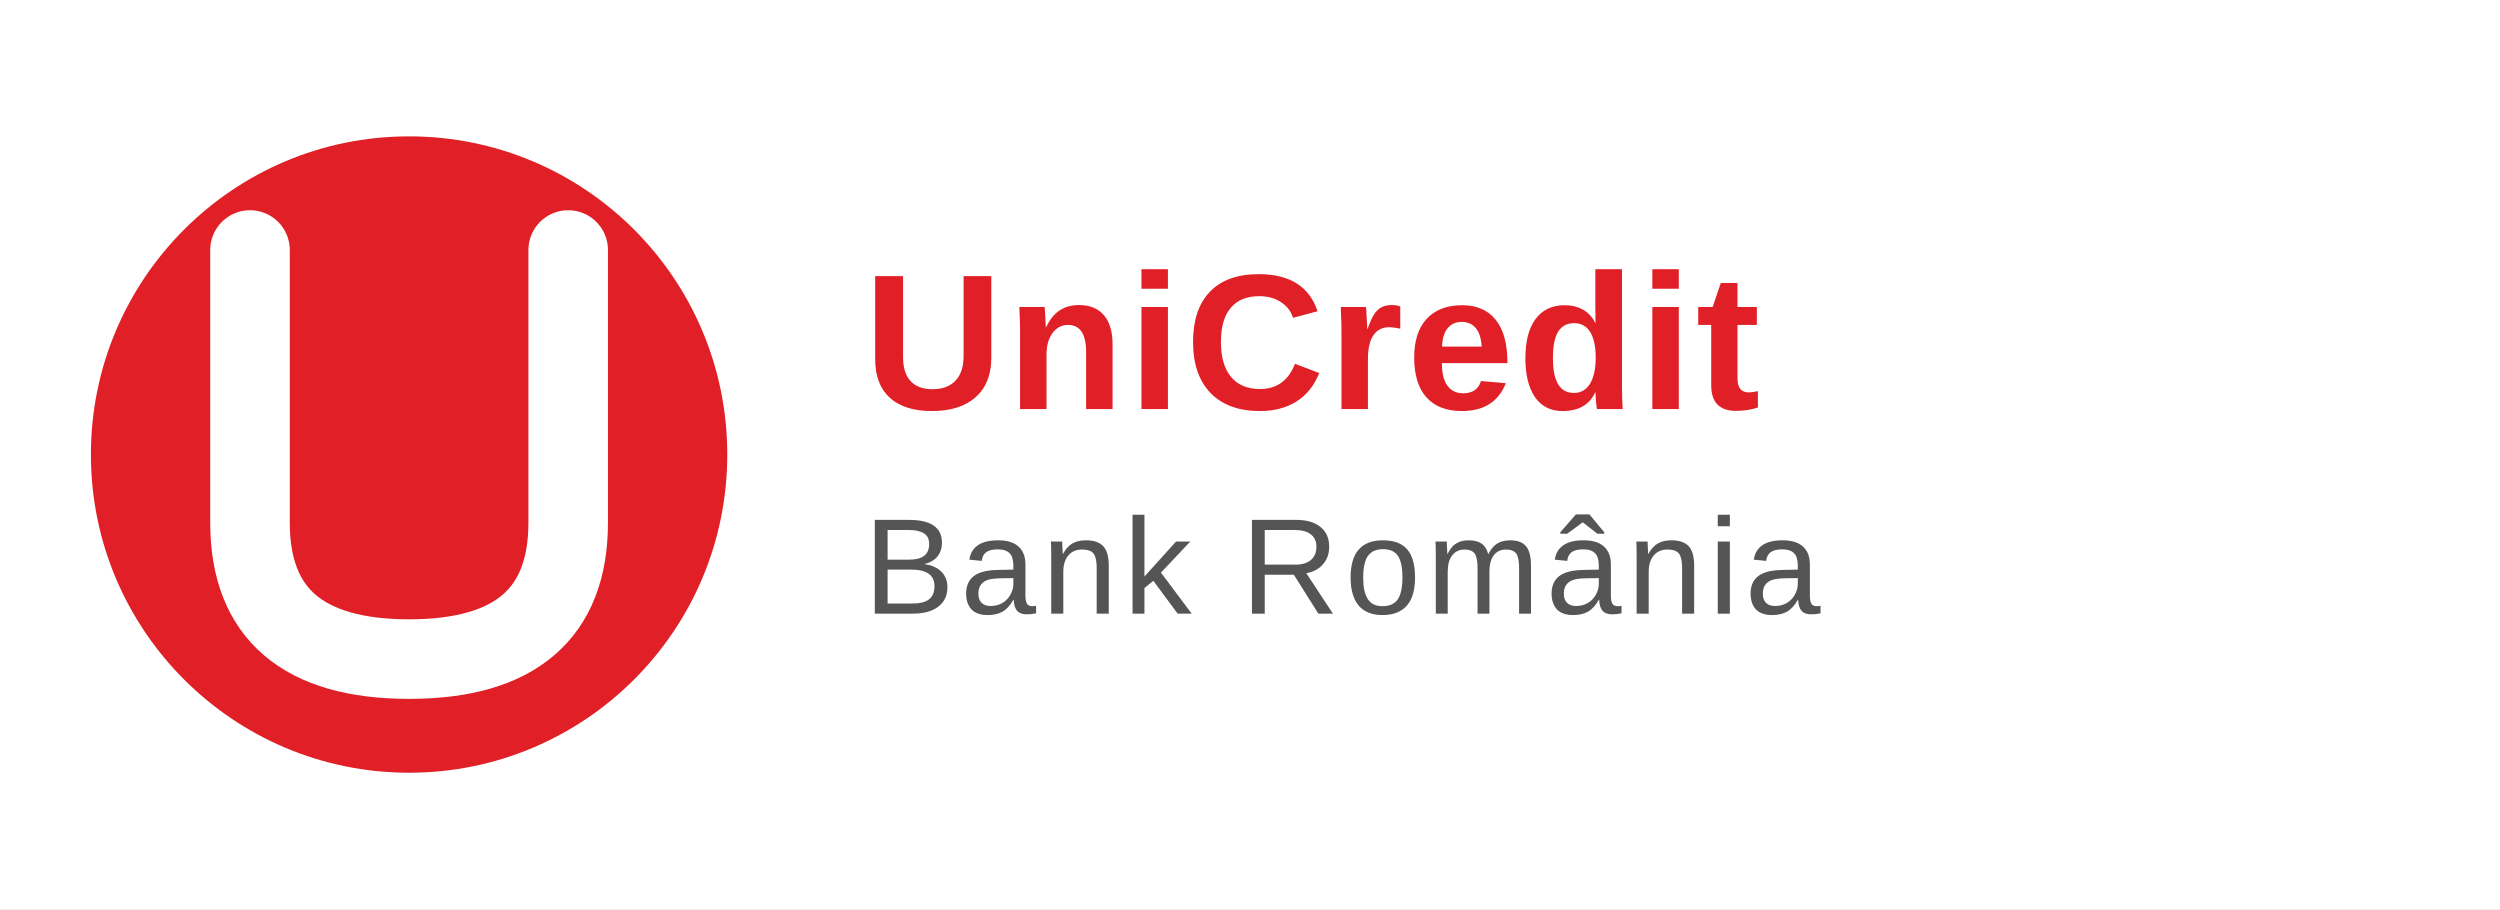
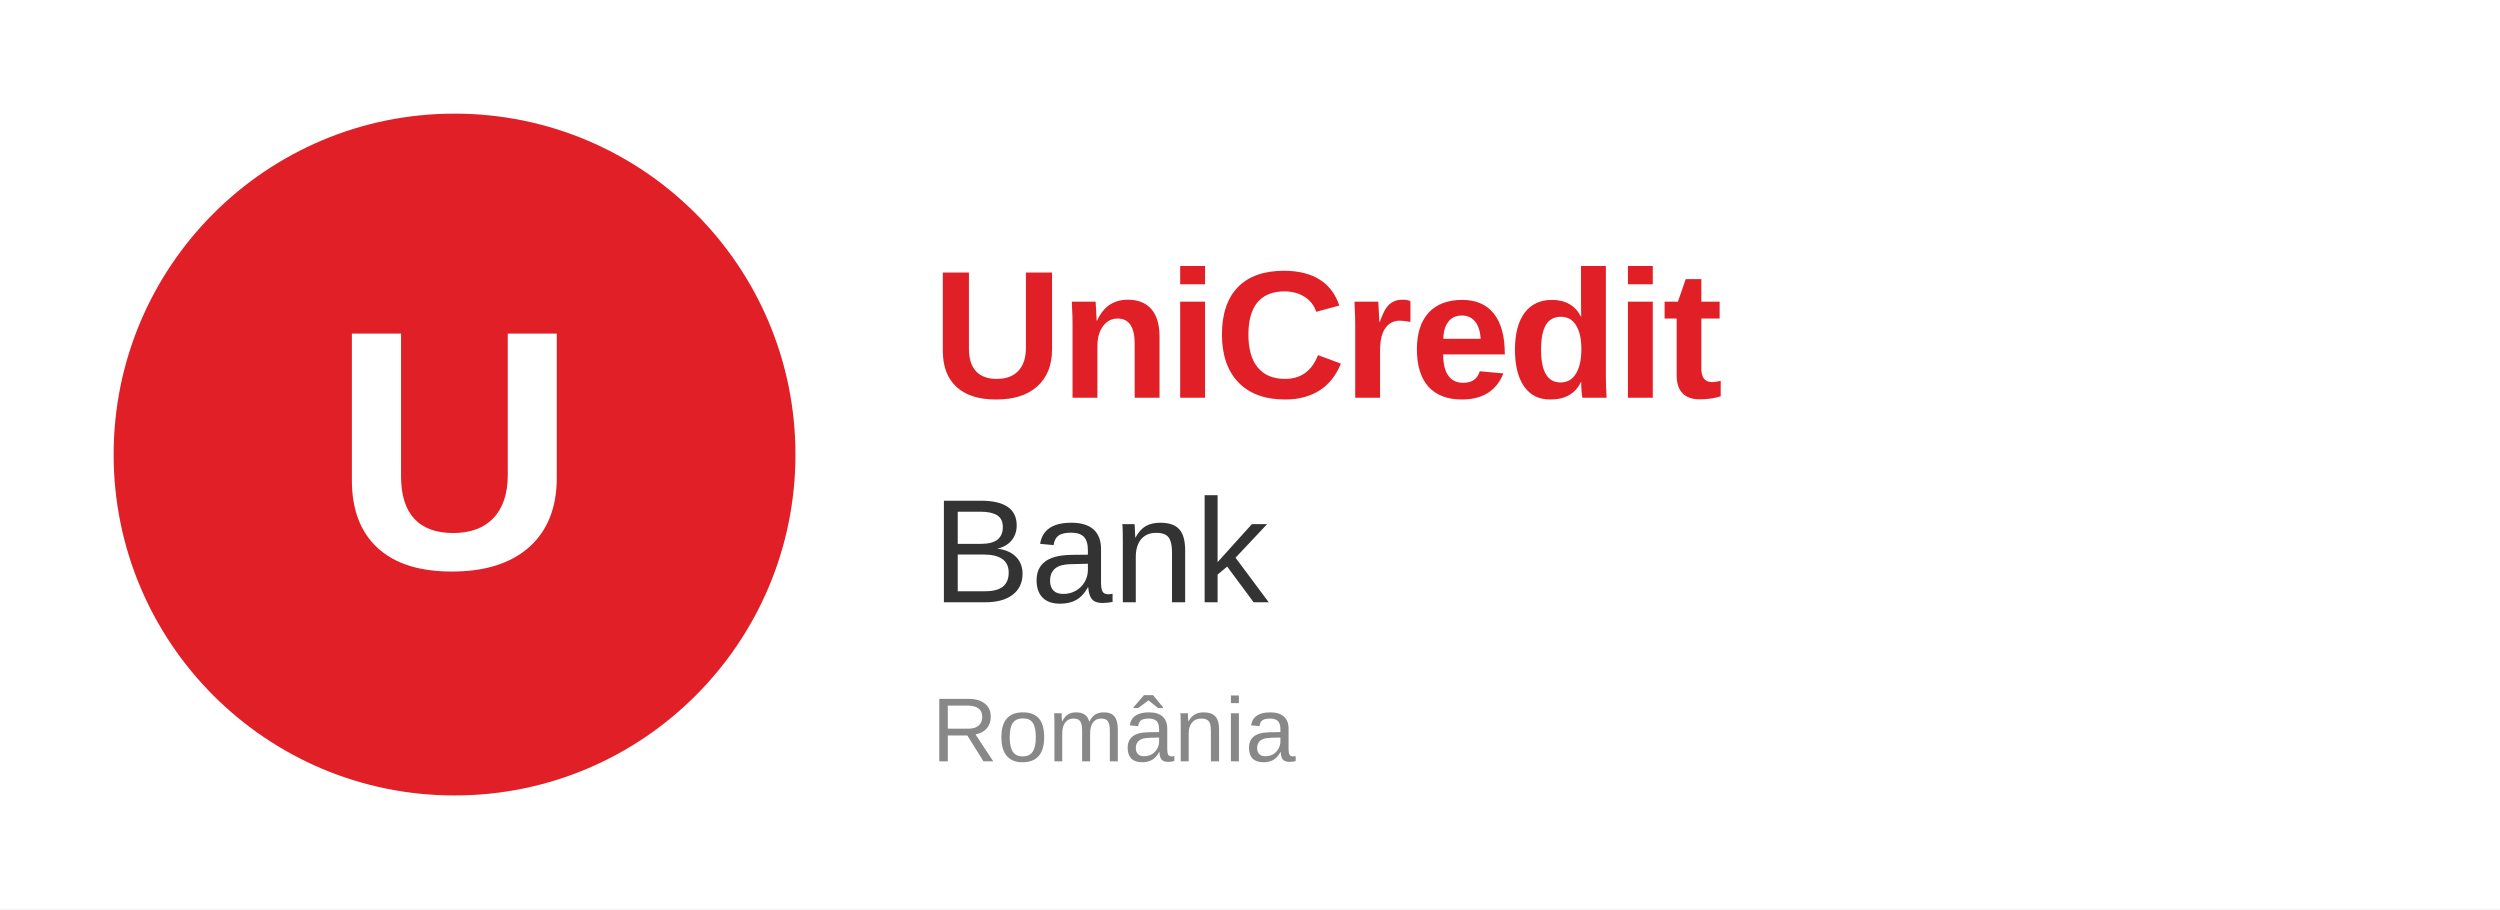
<svg xmlns="http://www.w3.org/2000/svg" viewBox="0 0 220 80">
  <rect width="220" height="80" fill="white" />
-   <circle cx="36" cy="40" r="28" fill="#E11F26" />
-   <path d="M22,22 L22,46 Q22,58 36,58 Q50,58 50,46 L50,22" fill="none" stroke="white" stroke-width="7" stroke-linecap="round" />
-   <text x="76" y="36" font-family="Arial, sans-serif" font-size="17" font-weight="800" fill="#E11F26" letter-spacing="0.3">UniCredit</text>
-   <text x="76" y="54" font-family="Arial, sans-serif" font-size="12" font-weight="400" fill="#555" letter-spacing="0.5">Bank România</text>
+   <circle cx="40" cy="40" r="30" fill="#E11F26" />
+   <text x="40" y="50" font-family="'Arial Black',Arial,sans-serif" font-size="30" font-weight="900" fill="white" text-anchor="middle">U</text>
+   <text x="82" y="35" font-family="Arial,sans-serif" font-size="16" font-weight="800" fill="#E11F26" letter-spacing="-0.3">UniCredit</text>
+   <text x="82" y="53" font-family="Arial,sans-serif" font-size="13" font-weight="400" fill="#333">Bank</text>
+   <text x="82" y="67" font-family="Arial,sans-serif" font-size="8" fill="#888">România</text>
</svg>
